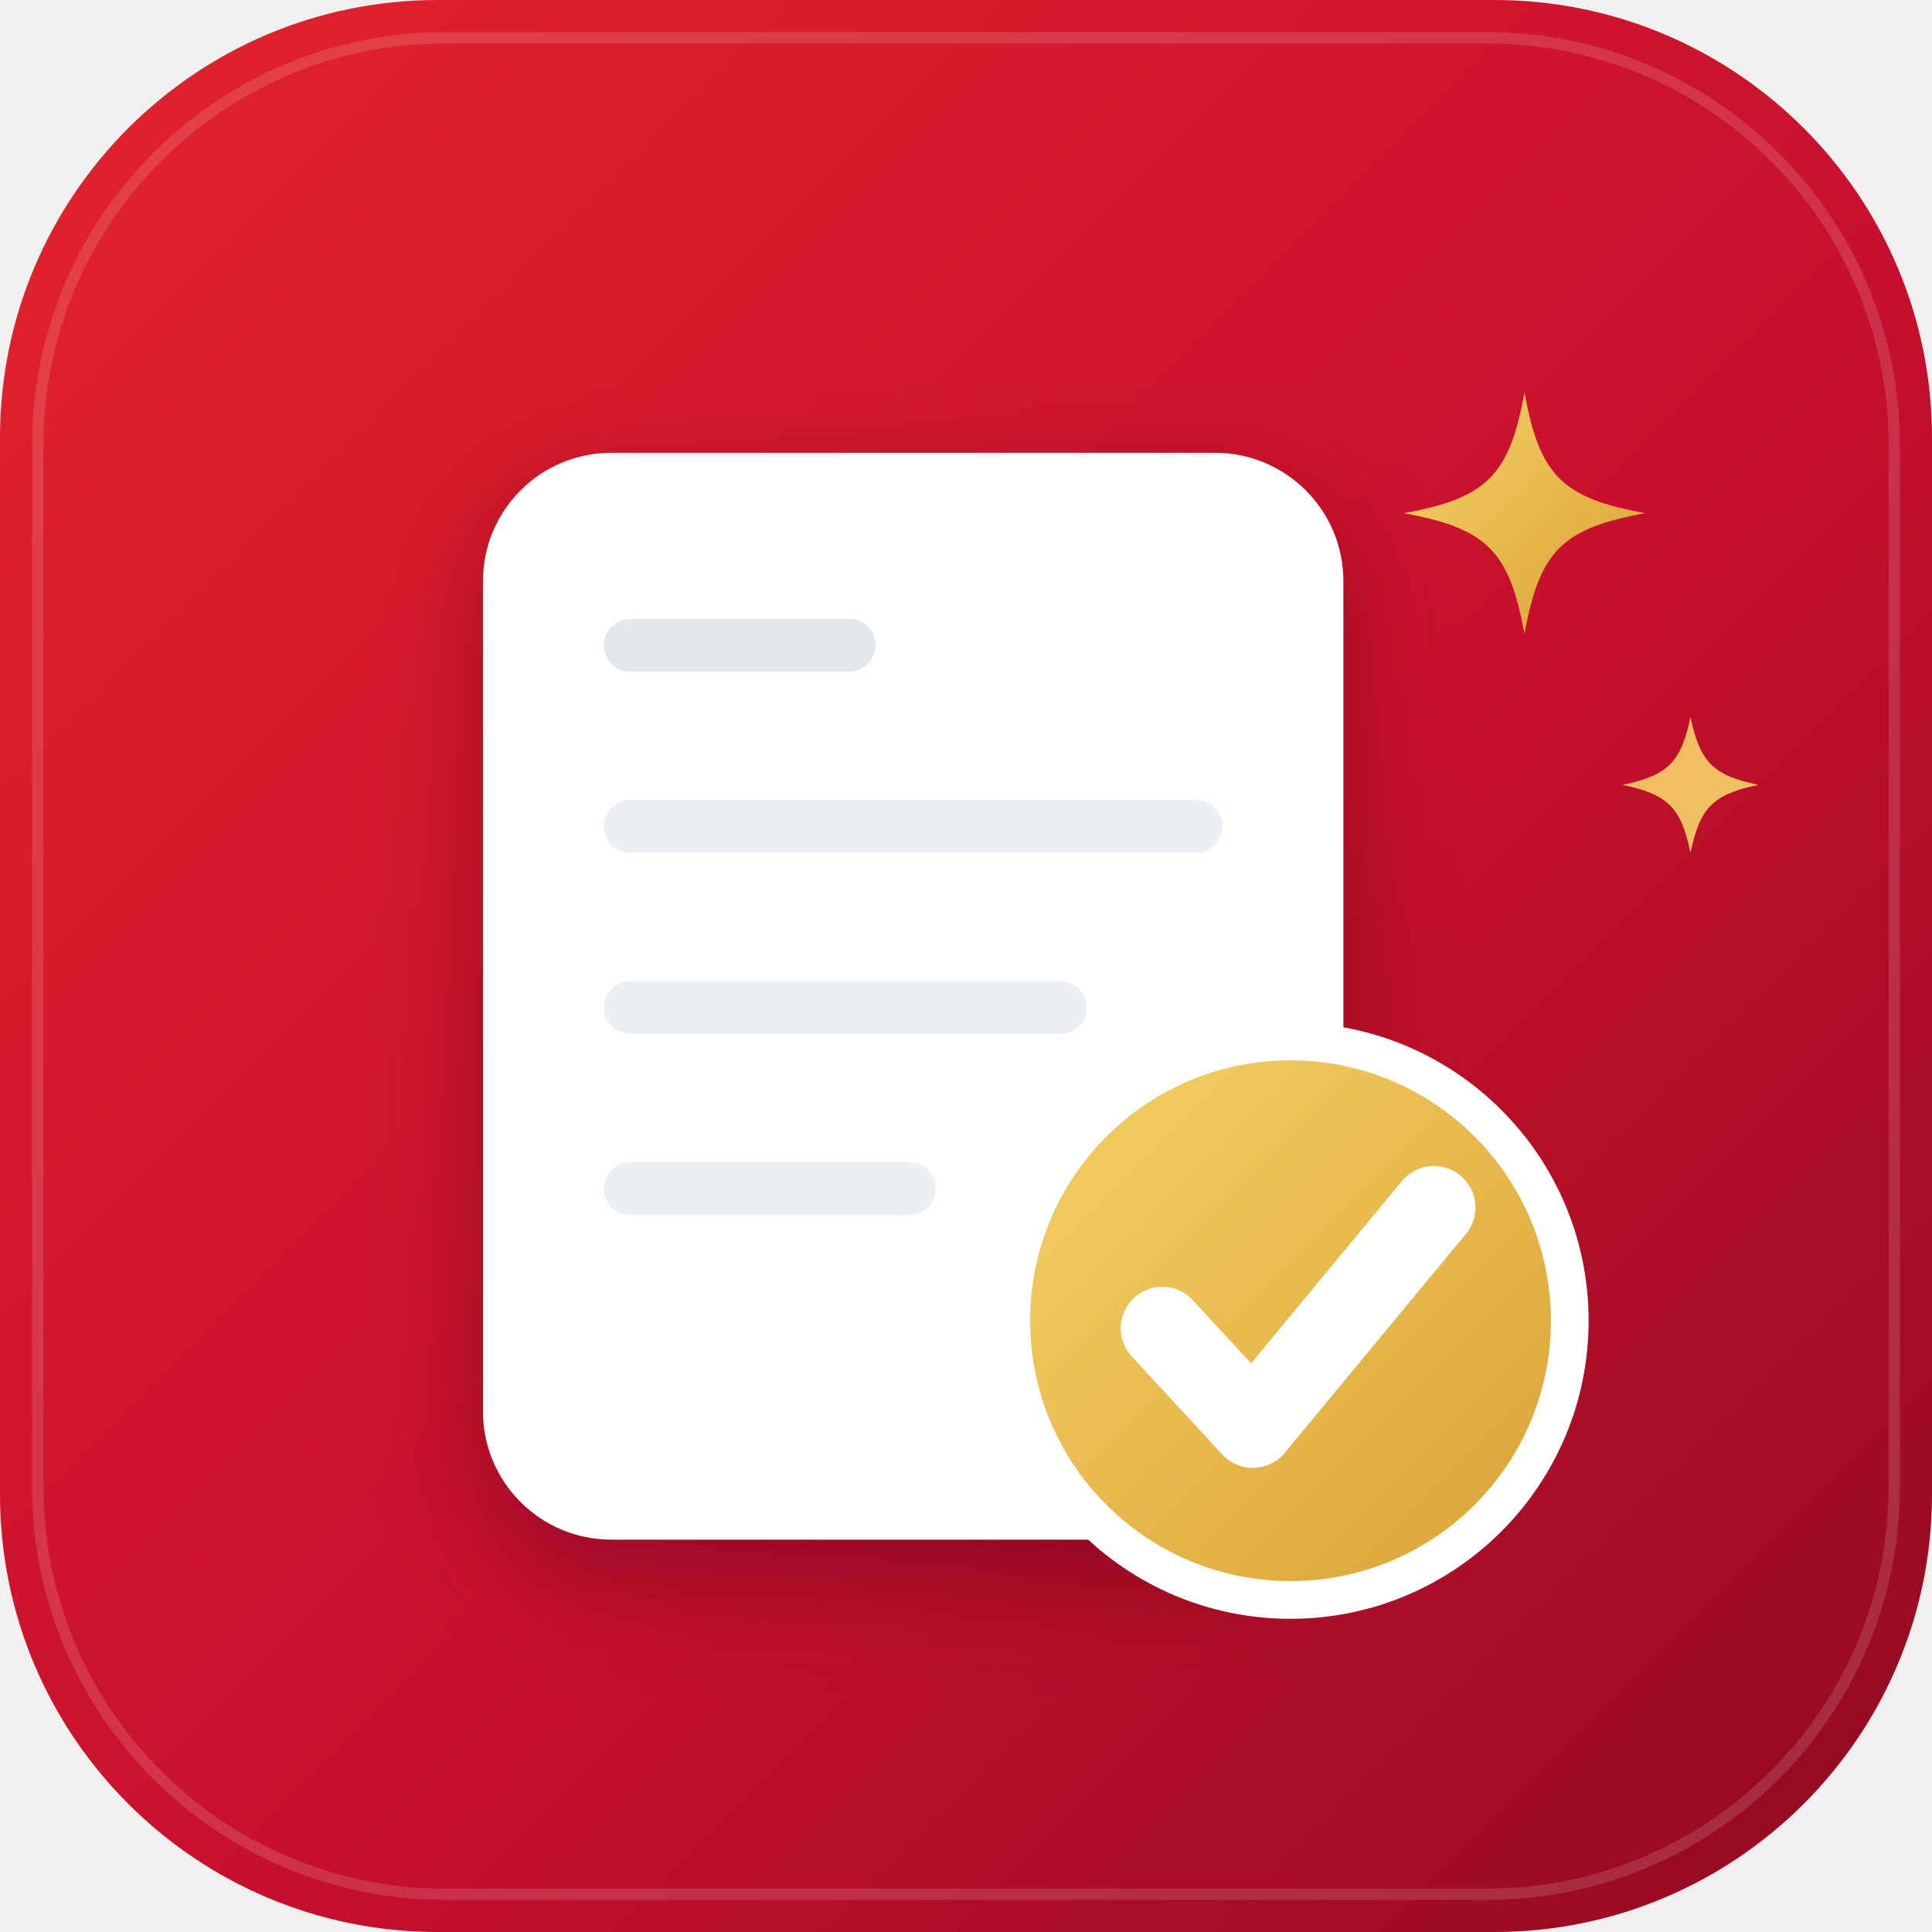
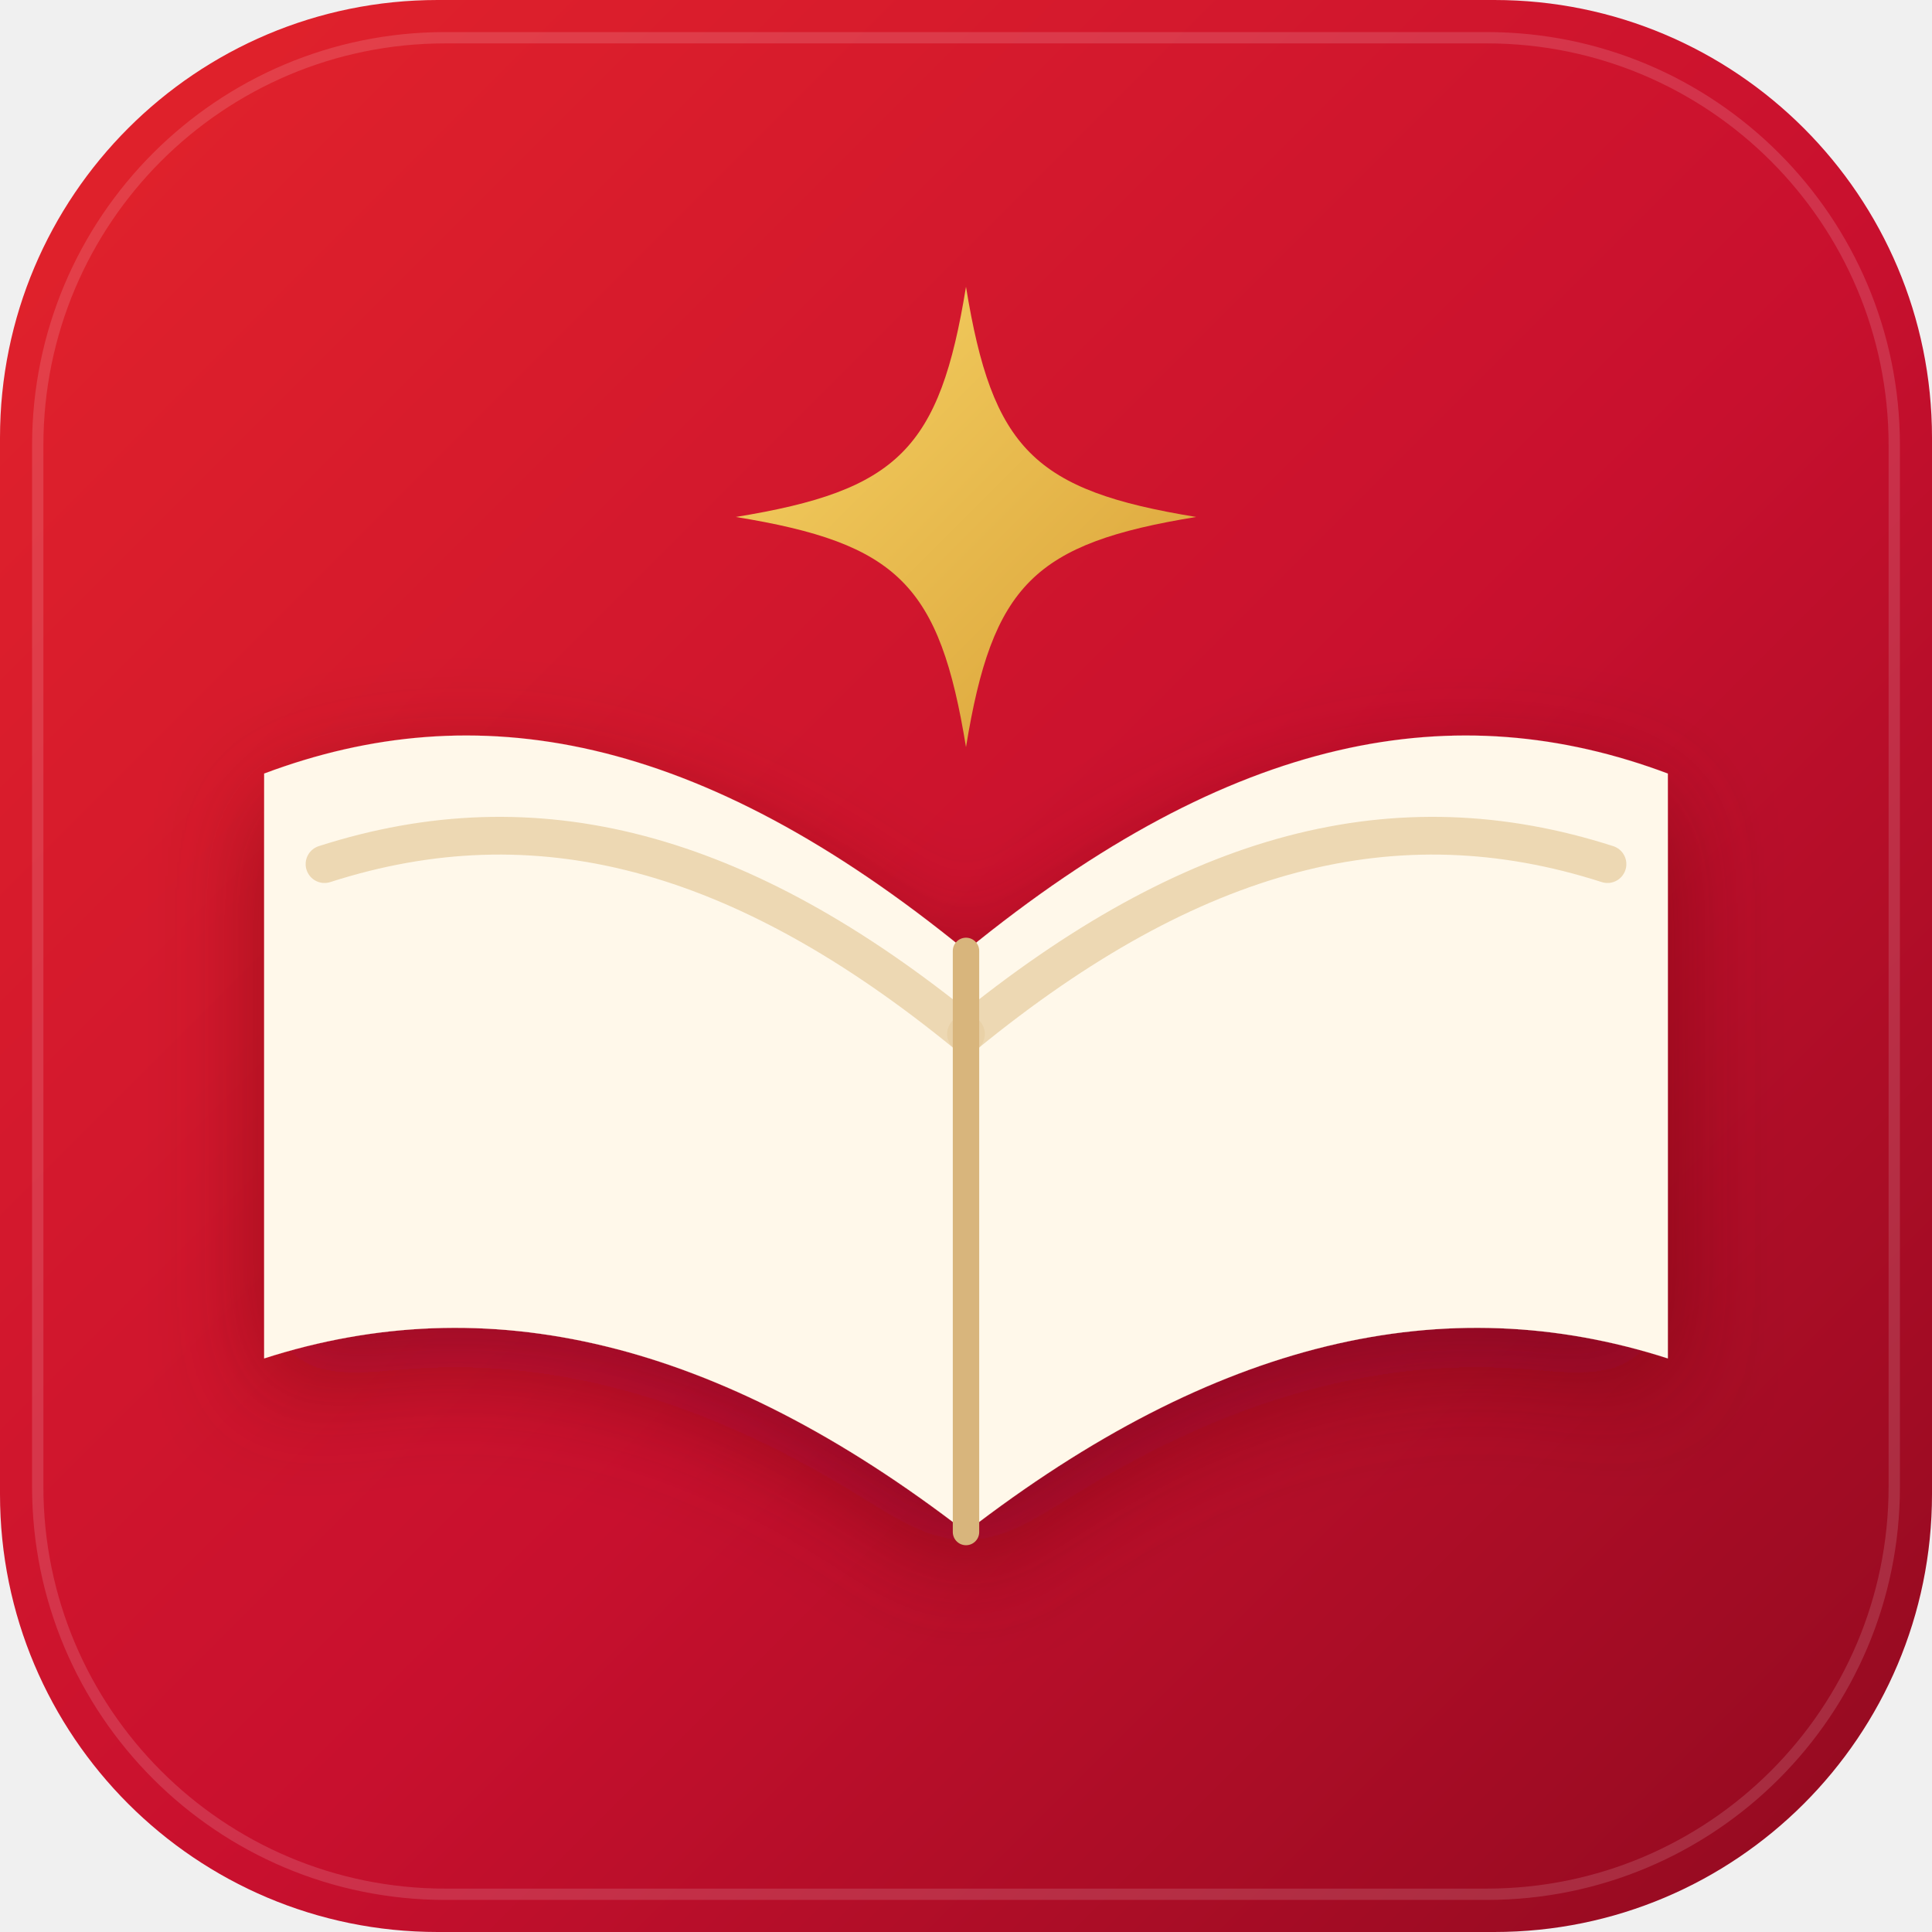
- <svg xmlns="http://www.w3.org/2000/svg" viewBox="0 0 512 512" role="img" aria-label="胖东来文化评估">
+ <svg xmlns="http://www.w3.org/2000/svg" viewBox="0 0 512 512" role="img" aria-label="东来研习">
  <defs>
    <linearGradient id="bg" x1="0" y1="0" x2="1" y2="1">
      <stop offset="0" stop-color="#E3242B" />
      <stop offset="0.55" stop-color="#C8102E" />
      <stop offset="1" stop-color="#8F0A1F" />
    </linearGradient>
    <linearGradient id="gold" x1="0" y1="0" x2="1" y2="1">
      <stop offset="0" stop-color="#F6D365" />
      <stop offset="1" stop-color="#D9A036" />
    </linearGradient>
    <filter id="shadow" x="-30%" y="-30%" width="160%" height="160%">
      <feDropShadow dx="0" dy="10" stdDeviation="14" flood-color="#5C0715" flood-opacity="0.45" />
    </filter>
  </defs>
  <rect width="512" height="512" rx="116" fill="url(#bg)" />
  <rect x="10" y="10" width="492" height="492" rx="108" fill="none" stroke="#FFFFFF" stroke-opacity="0.14" stroke-width="3" />
  <g filter="url(#shadow)">
-     <rect x="128" y="120" width="228" height="288" rx="34" fill="#FFFFFF" />
+     <path d="M70 205C126 184 185 194 256 252V406C190 355 129 341 70 360Z" fill="#FFF8EA" />
+     <path d="M442 205C386 184 327 194 256 252V406C322 355 383 341 442 360Z" fill="#FFF8EA" />
  </g>
-   <rect x="160" y="164" width="72" height="14" rx="7" fill="#E4E7EB" />
-   <rect x="160" y="212" width="164" height="14" rx="7" fill="#EDF0F2" />
-   <rect x="160" y="260" width="128" height="14" rx="7" fill="#EDF0F2" />
-   <rect x="160" y="308" width="88" height="14" rx="7" fill="#EDF0F2" />
-   <circle cx="342" cy="350" r="74" fill="url(#gold)" />
-   <circle cx="342" cy="350" r="74" fill="none" stroke="#FFFFFF" stroke-width="10" />
-   <path d="M308 352 L332 378 L380 320" fill="none" stroke="#FFFFFF" stroke-width="22" stroke-linecap="round" stroke-linejoin="round" />
-   <path d="M404 104 C408 126 414 132 436 136 C414 140 408 146 404 168 C400 146 394 140 372 136 C394 132 400 126 404 104 Z" fill="url(#gold)" />
-   <path d="M448 190 C450.5 202 454 205.5 466 208 C454 210.5 450.5 214 448 226 C445.5 214 442 210.5 430 208 C442 205.5 445.5 202 448 190 Z" fill="#F6D365" opacity="0.9" />
+   <path d="M86 229C142 211 196 225 256 274" fill="none" stroke="#E8CFA4" stroke-width="10" stroke-linecap="round" opacity="0.78" />
+   <path d="M426 229C370 211 316 225 256 274" fill="none" stroke="#E8CFA4" stroke-width="10" stroke-linecap="round" opacity="0.78" />
+   <path d="M256 252V406" fill="none" stroke="#D8B57C" stroke-width="7" stroke-linecap="round" />
+   <path d="M256 76C263 119 274 130 317 137C274 144 263 155 256 198C249 155 238 144 195 137C238 130 249 119 256 76Z" fill="url(#gold)" />
</svg>
